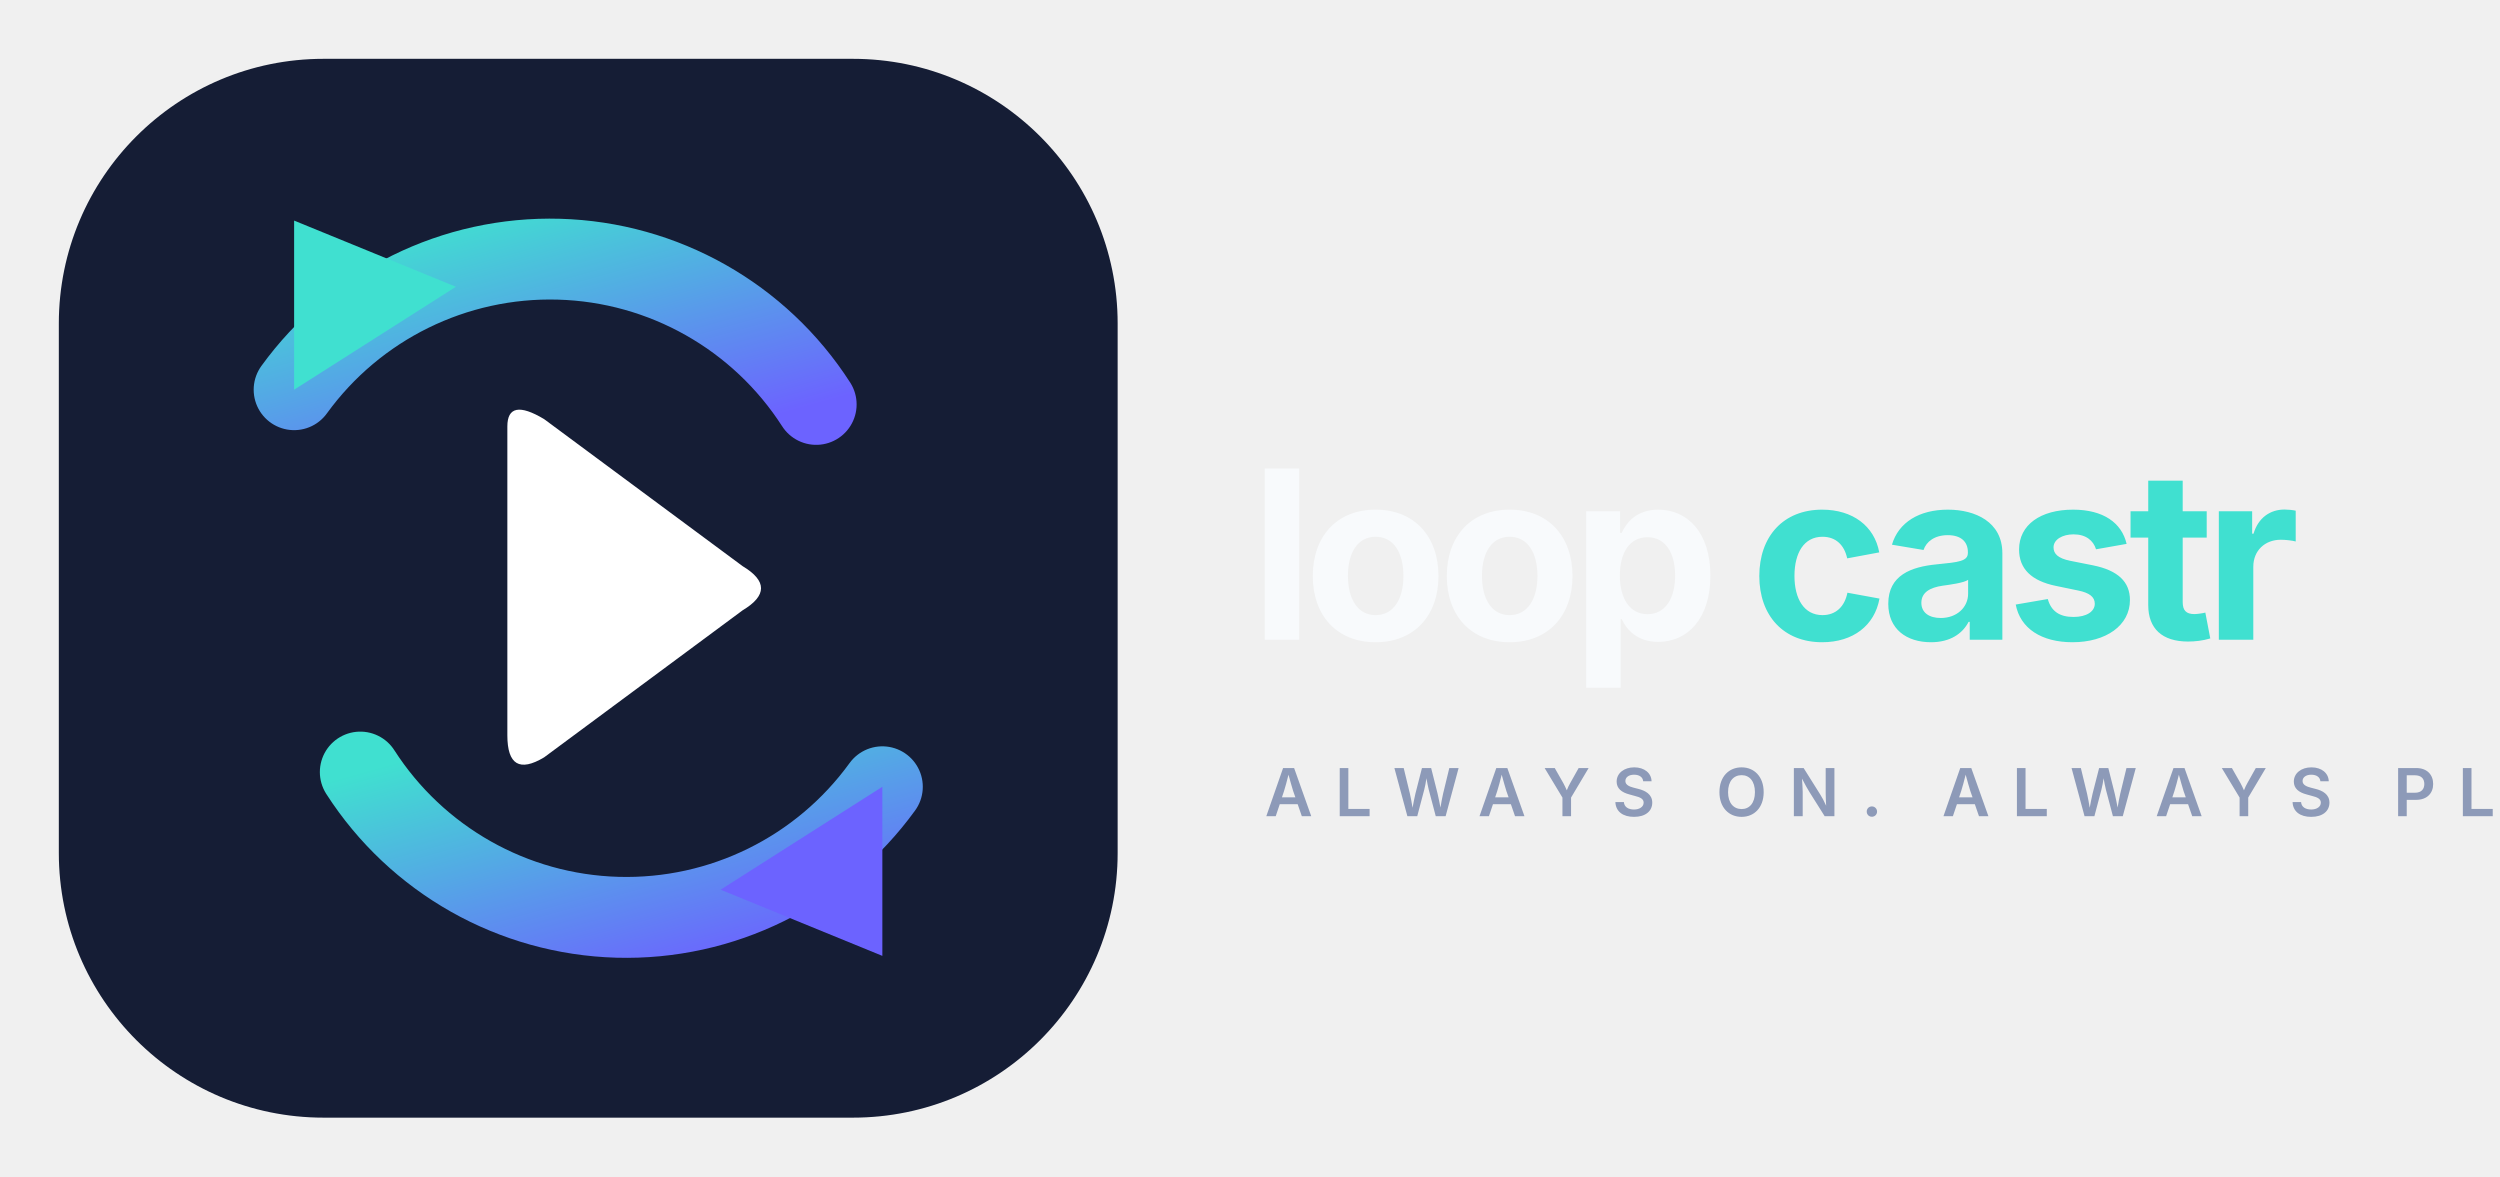
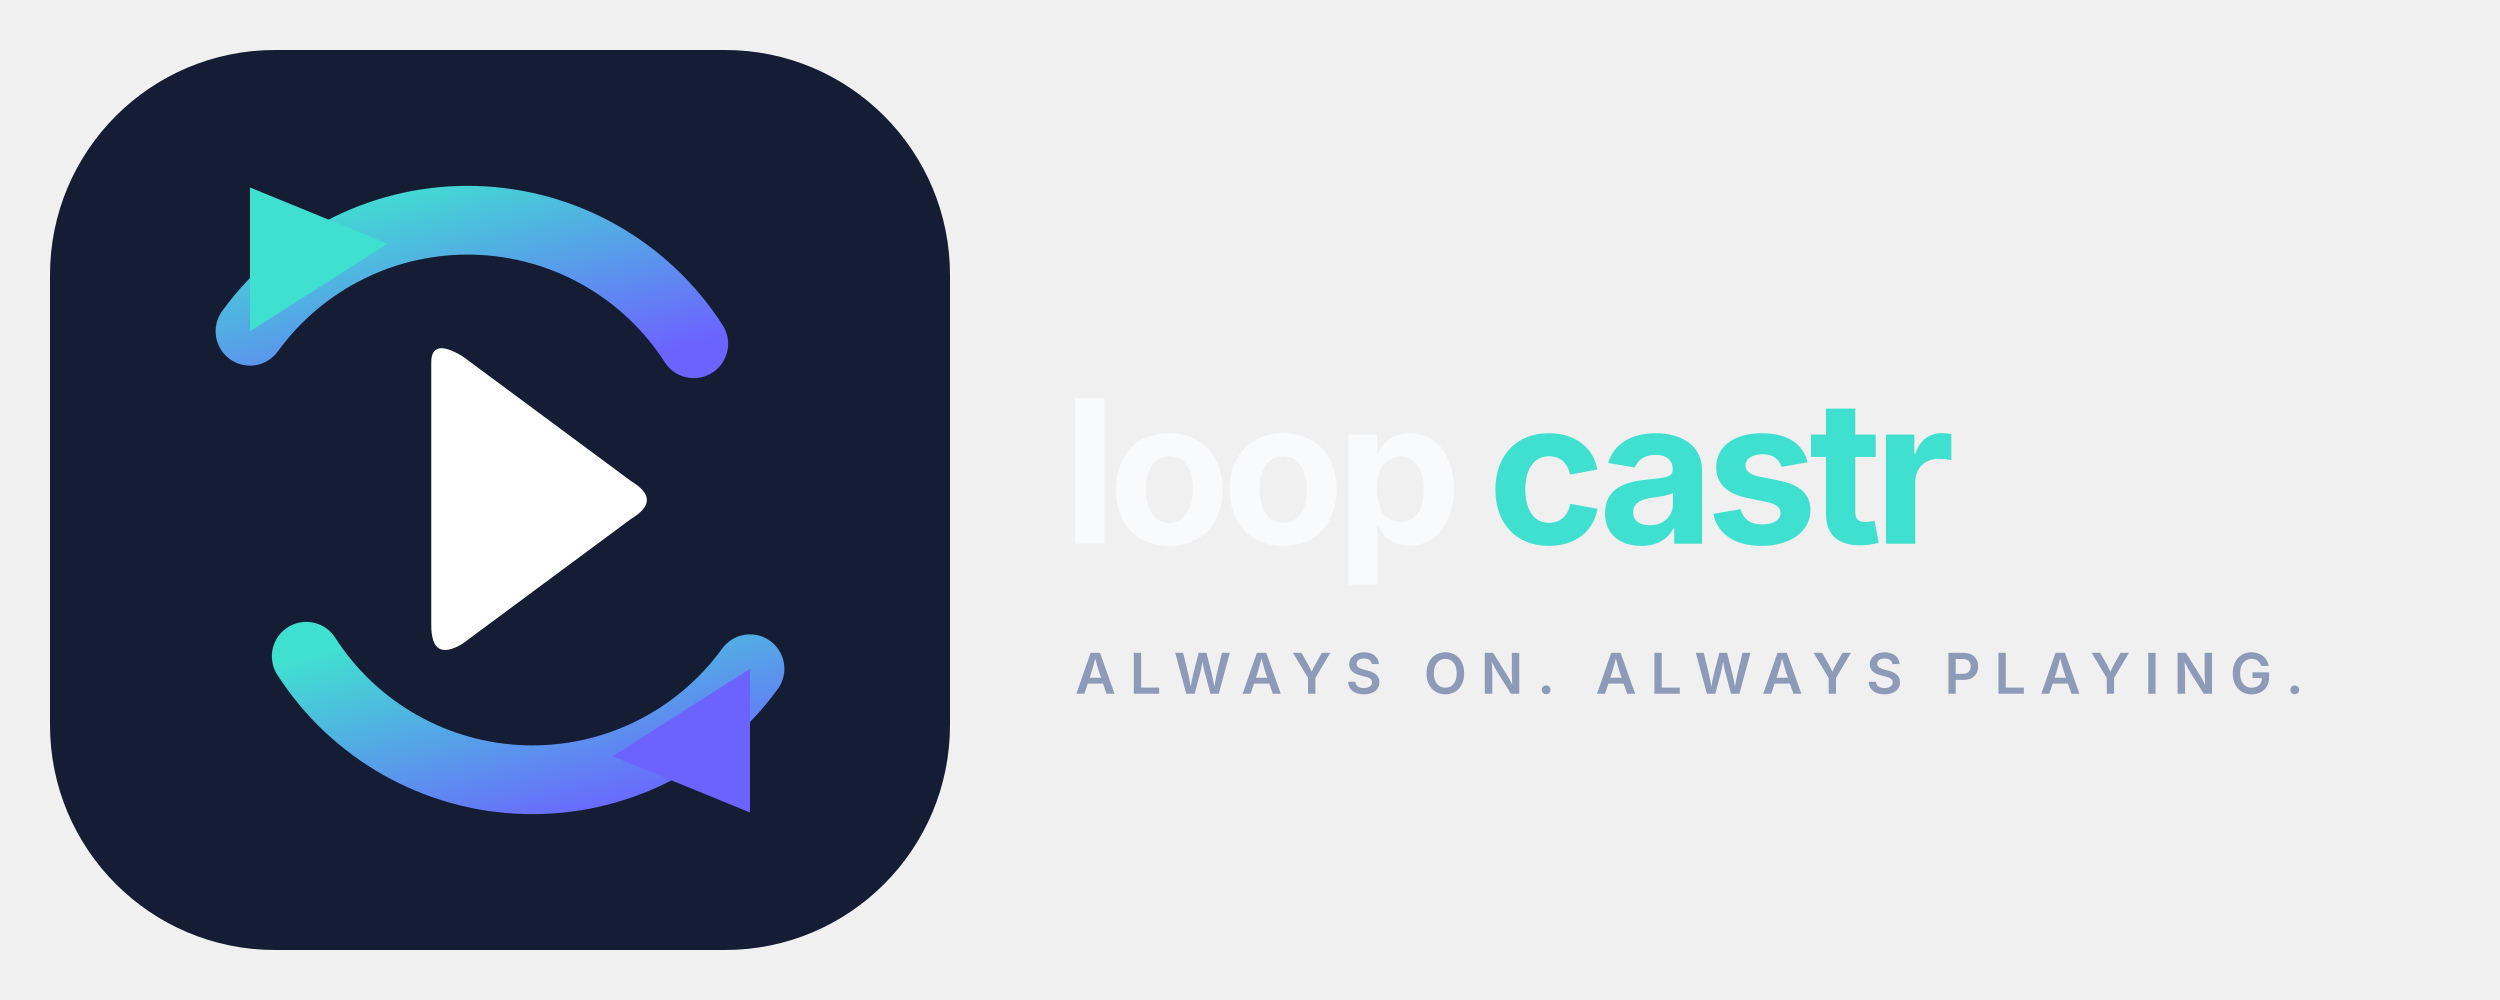
- <svg xmlns="http://www.w3.org/2000/svg" viewBox="0 0 340 160" width="100%">
+ <svg xmlns="http://www.w3.org/2000/svg" viewBox="0 0 400 160" width="100%">
  <defs>
    <linearGradient id="lcgrad" x1="0" y1="0" x2="1" y2="1">
      <stop offset="0%" stop-color="#40E0D0" />
      <stop offset="100%" stop-color="#6C63FF" />
    </linearGradient>
  </defs>
  <rect x="8" y="8" width="144" height="144" rx="36" fill="#151D35" />
  <path d="M111 55 A43 43 0 0 0 40 53" fill="none" stroke="url(#lcgrad)" stroke-width="11" stroke-linecap="round" />
  <path d="M40 53 L40 30 L62 39 Z" fill="#40E0D0" />
  <path d="M49 105 A43 43 0 0 0 120 107" fill="none" stroke="url(#lcgrad)" stroke-width="11" stroke-linecap="round" />
  <path d="M120 107 L120 130 L98 121 Z" fill="#6C63FF" />
  <path d="M69 58 Q69 54 74 57 L101 77 Q106 80 101 83 L74 103 Q69 106 69 100 Z" fill="#FFFFFF" />
  <text x="170" y="87" font-family="Inter,Arial,sans-serif" font-size="32" font-weight="700" letter-spacing="-1.4" fill="#F8FAFC">loop</text>
  <text x="238" y="87" font-family="Inter,Arial,sans-serif" font-size="32" font-weight="700" letter-spacing="-1.4" fill="#40E0D0">castr</text>
-   <text x="172" y="111" font-family="Inter,Arial,sans-serif" font-size="9" font-weight="600" letter-spacing="3" fill="#8D9AB8">ALWAYS ON. ALWAYS PLAYING.</text>
+   <text x="172" y="111" font-family="Inter,Arial,sans-serif" font-size="9" font-weight="600" letter-spacing="2.2" fill="#8D9AB8">ALWAYS ON. ALWAYS PLAYING.</text>
</svg>
